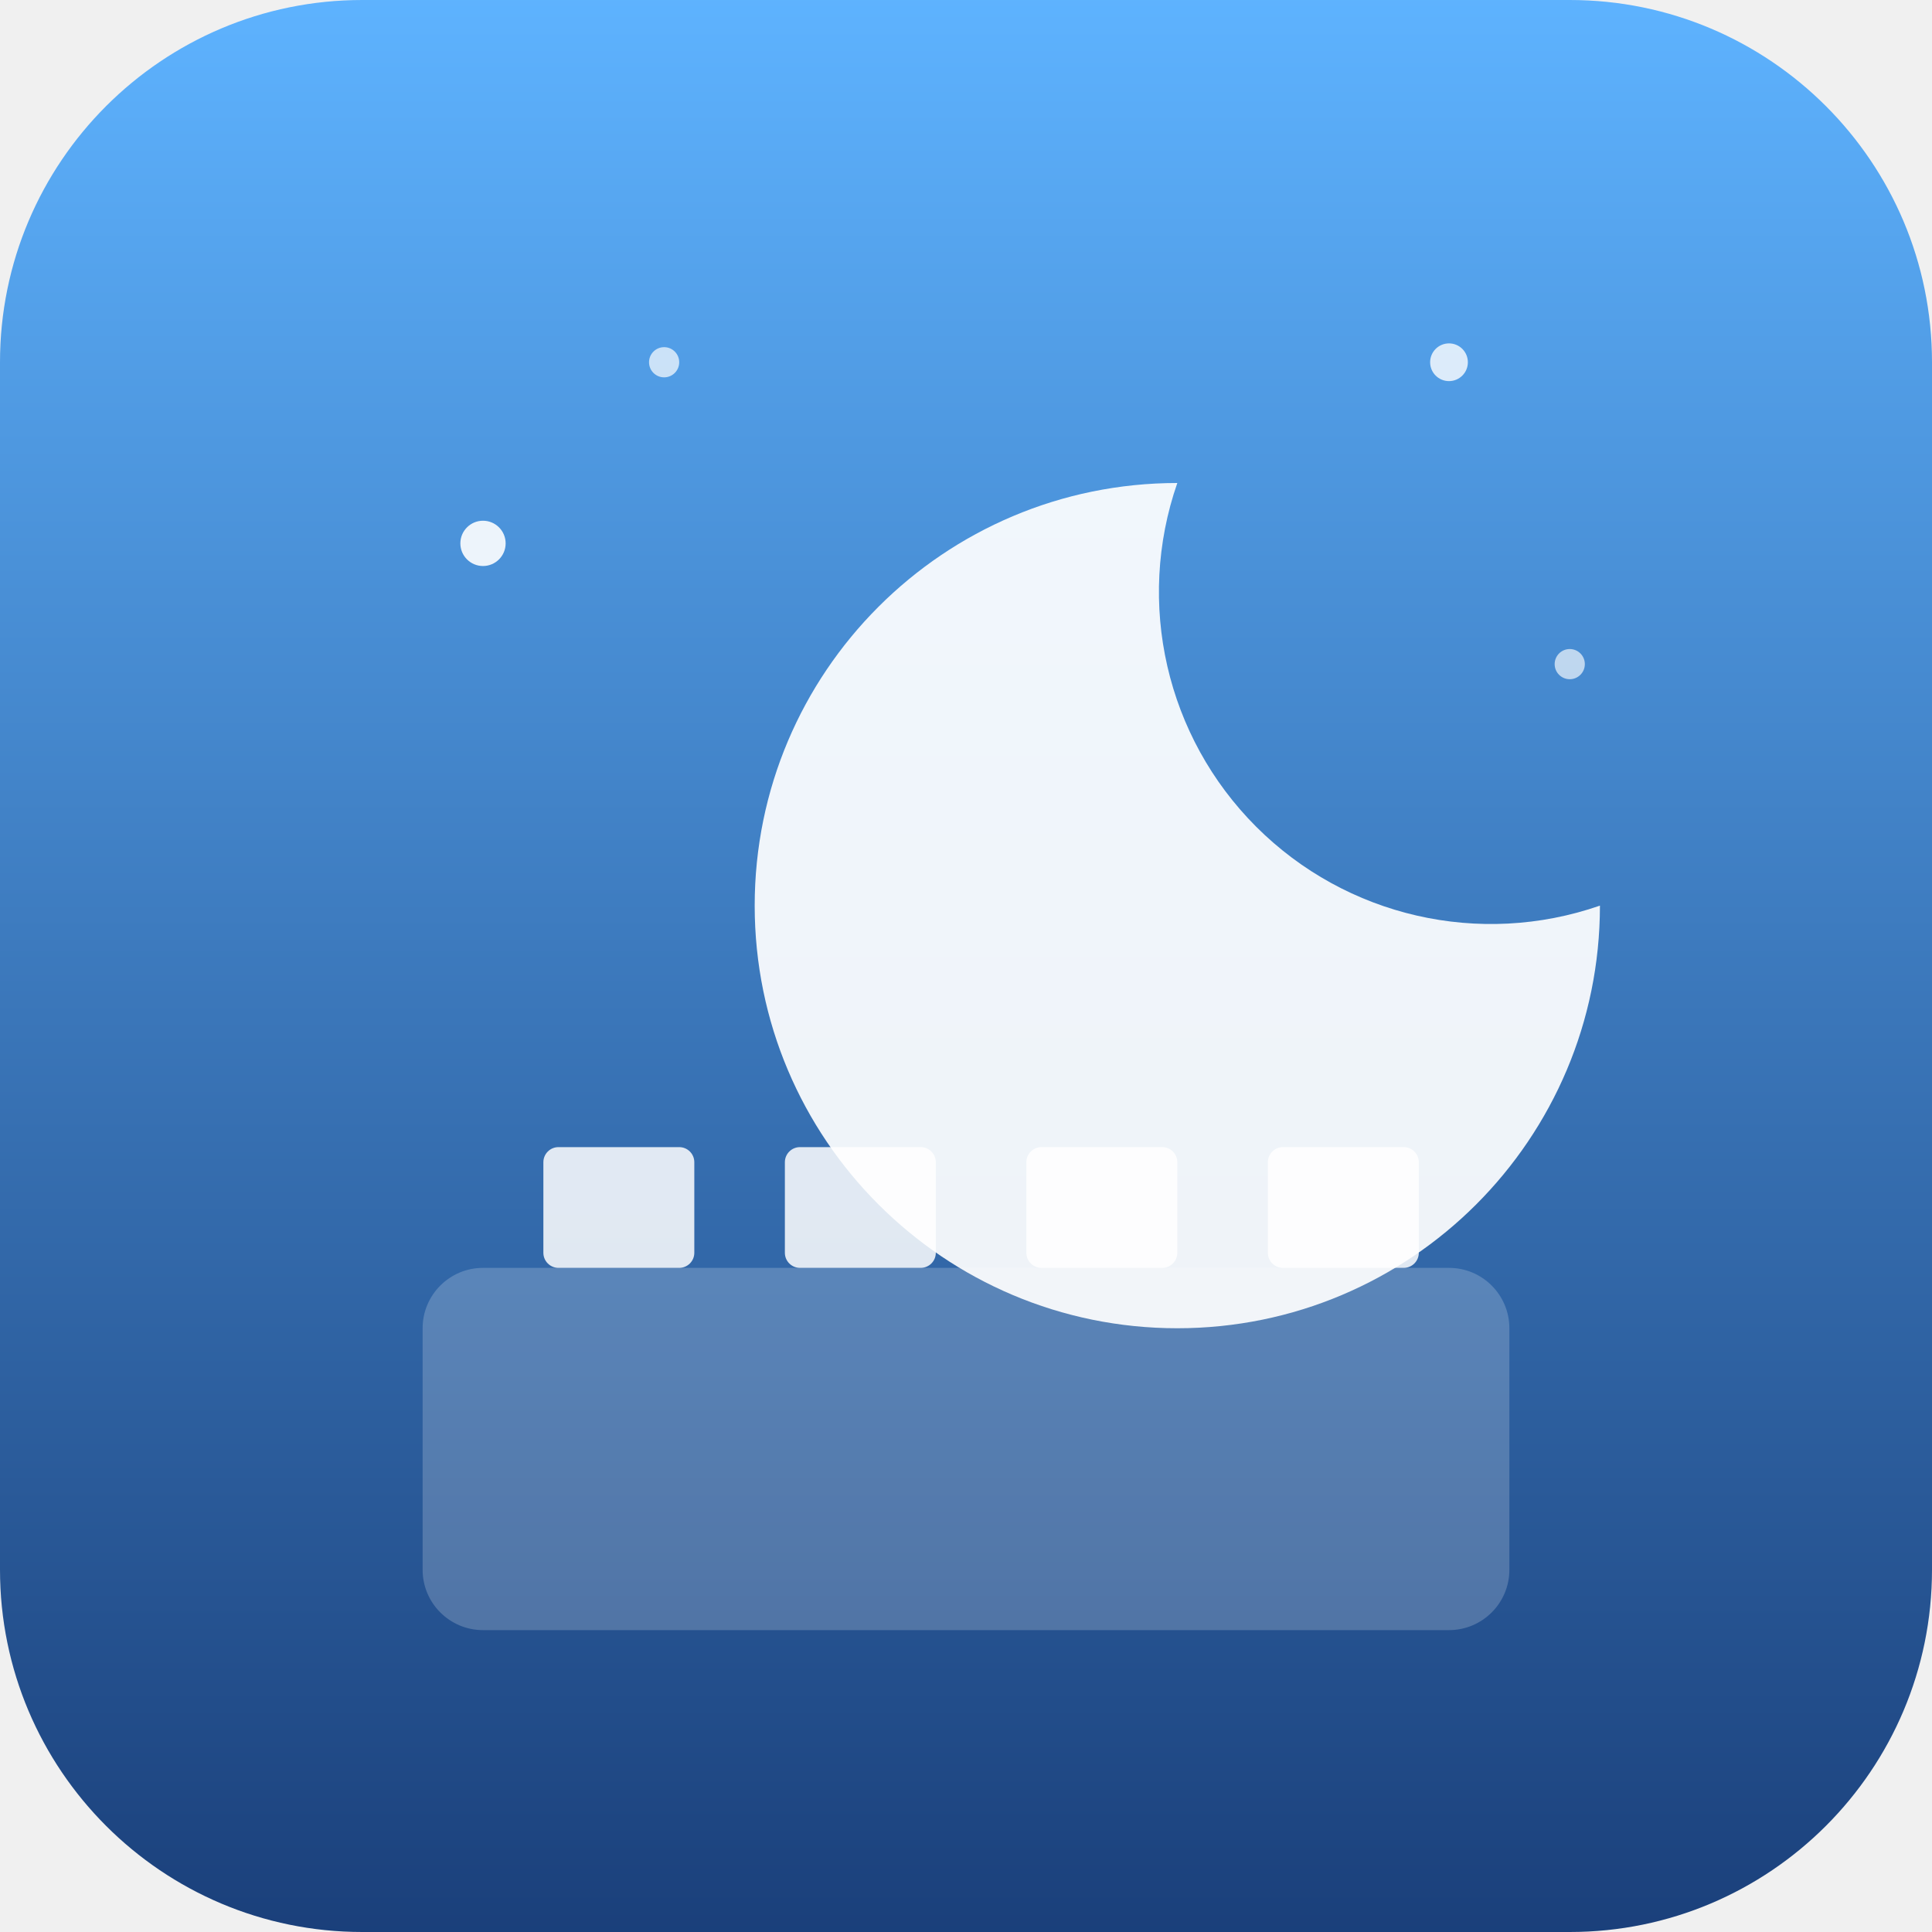
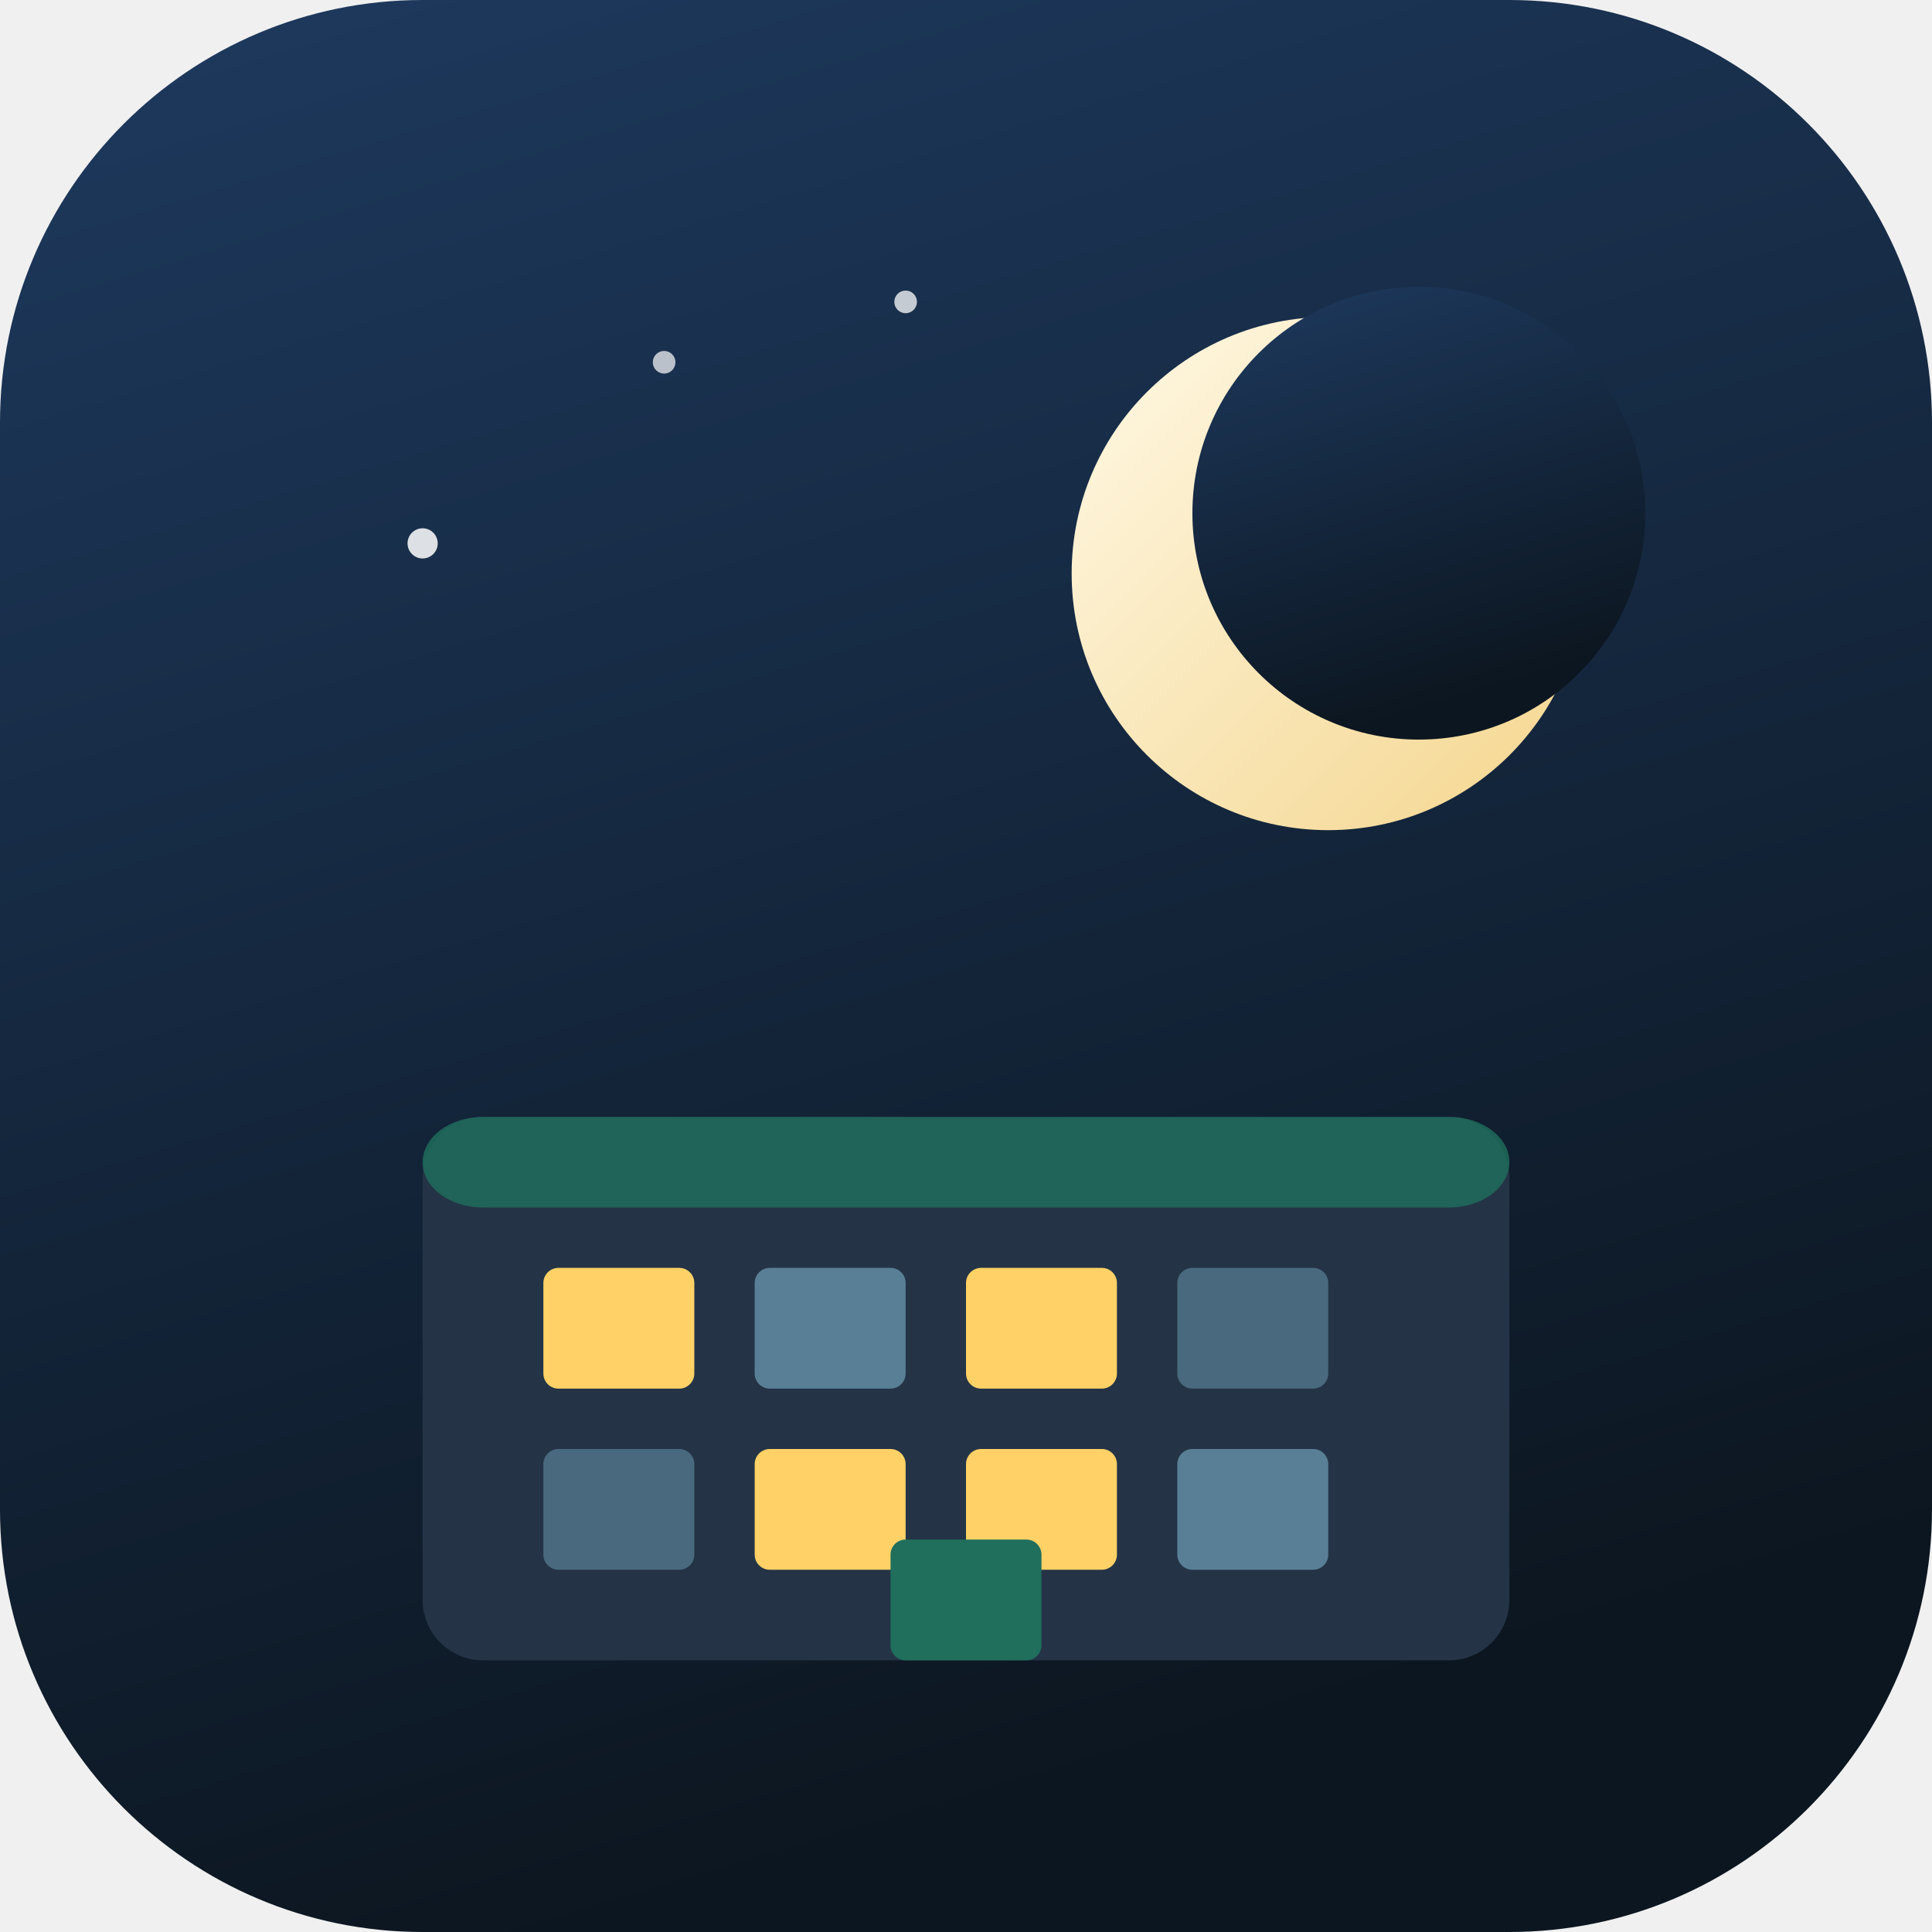
<svg xmlns="http://www.w3.org/2000/svg" viewBox="0 0 256 256" role="img" aria-label="Gece">
  <defs>
-     <linearGradient id="gece-g" x1="0" y1="0" x2="0" y2="1">
-       <stop offset="0%" stop-color="#5eb3ff" />
-       <stop offset="100%" stop-color="#1a3f7a" />
+     <linearGradient id="gece-sky" x1="0" y1="0" x2="0.3" y2="1">
+       <stop offset="0%" stop-color="#1e3a5f" />
+       <stop offset="100%" stop-color="#0c1620" />
+     </linearGradient>
+     <linearGradient id="gece-moon" x1="0" y1="0" x2="1" y2="1">
+       <stop offset="0%" stop-color="#fff9e6" />
+       <stop offset="100%" stop-color="#f4d58d" />
    </linearGradient>
  </defs>
-   <rect width="256" height="256" rx="48" fill="url(#gece-g)" />
-   <path d="M156 64a56 56 0 1 0 56 56 44 44 0 0 1-56-56z" fill="#fff" opacity=".92" />
-   <circle cx="64" cy="72" r="3" fill="#fff" opacity=".9" />
-   <circle cx="88" cy="48" r="2" fill="#fff" opacity=".7" />
-   <circle cx="192" cy="48" r="2.5" fill="#fff" opacity=".8" />
-   <circle cx="208" cy="88" r="2" fill="#fff" opacity=".65" />
-   <rect x="56" y="168" width="144" height="48" rx="8" fill="#fff" opacity=".2" />
-   <rect x="72" y="152" width="20" height="16" rx="2" fill="#fff" opacity=".85" />
-   <rect x="104" y="152" width="20" height="16" rx="2" fill="#fff" opacity=".85" />
-   <rect x="136" y="152" width="20" height="16" rx="2" fill="#fff" opacity=".85" />
-   <rect x="168" y="152" width="20" height="16" rx="2" fill="#fff" opacity=".85" />
+   <rect width="256" height="256" rx="56" fill="url(#gece-sky)" />
+   <circle cx="56" cy="72" r="2" fill="#fff" opacity=".85" />
+   <circle cx="88" cy="48" r="1.5" fill="#fff" opacity=".7" />
+   <circle cx="168" cy="56" r="2" fill="#fff" opacity=".9" />
+   <circle cx="196" cy="88" r="1.5" fill="#fff" opacity=".65" />
+   <circle cx="120" cy="40" r="1.5" fill="#fff" opacity=".75" />
+   <circle cx="176" cy="76" r="34" fill="url(#gece-moon)" />
+   <circle cx="188" cy="68" r="30" fill="url(#gece-sky)" />
+   <rect x="56" y="148" width="144" height="72" rx="8" fill="#243446" />
+   <rect x="56" y="148" width="144" height="12" rx="8" fill="#1f6f5c" opacity=".8" />
+   <rect x="72" y="168" width="20" height="16" rx="2" fill="#ffd166" />
+   <rect x="100" y="168" width="20" height="16" rx="2" fill="#8ecae6" opacity=".5" />
+   <rect x="128" y="168" width="20" height="16" rx="2" fill="#ffd166" />
+   <rect x="156" y="168" width="20" height="16" rx="2" fill="#8ecae6" opacity=".35" />
+   <rect x="72" y="192" width="20" height="16" rx="2" fill="#8ecae6" opacity=".35" />
+   <rect x="100" y="192" width="20" height="16" rx="2" fill="#ffd166" />
+   <rect x="128" y="192" width="20" height="16" rx="2" fill="#ffd166" />
+   <rect x="156" y="192" width="20" height="16" rx="2" fill="#8ecae6" opacity=".5" />
+   <rect x="118" y="204" width="20" height="16" rx="2" fill="#1f6f5c" />
</svg>
